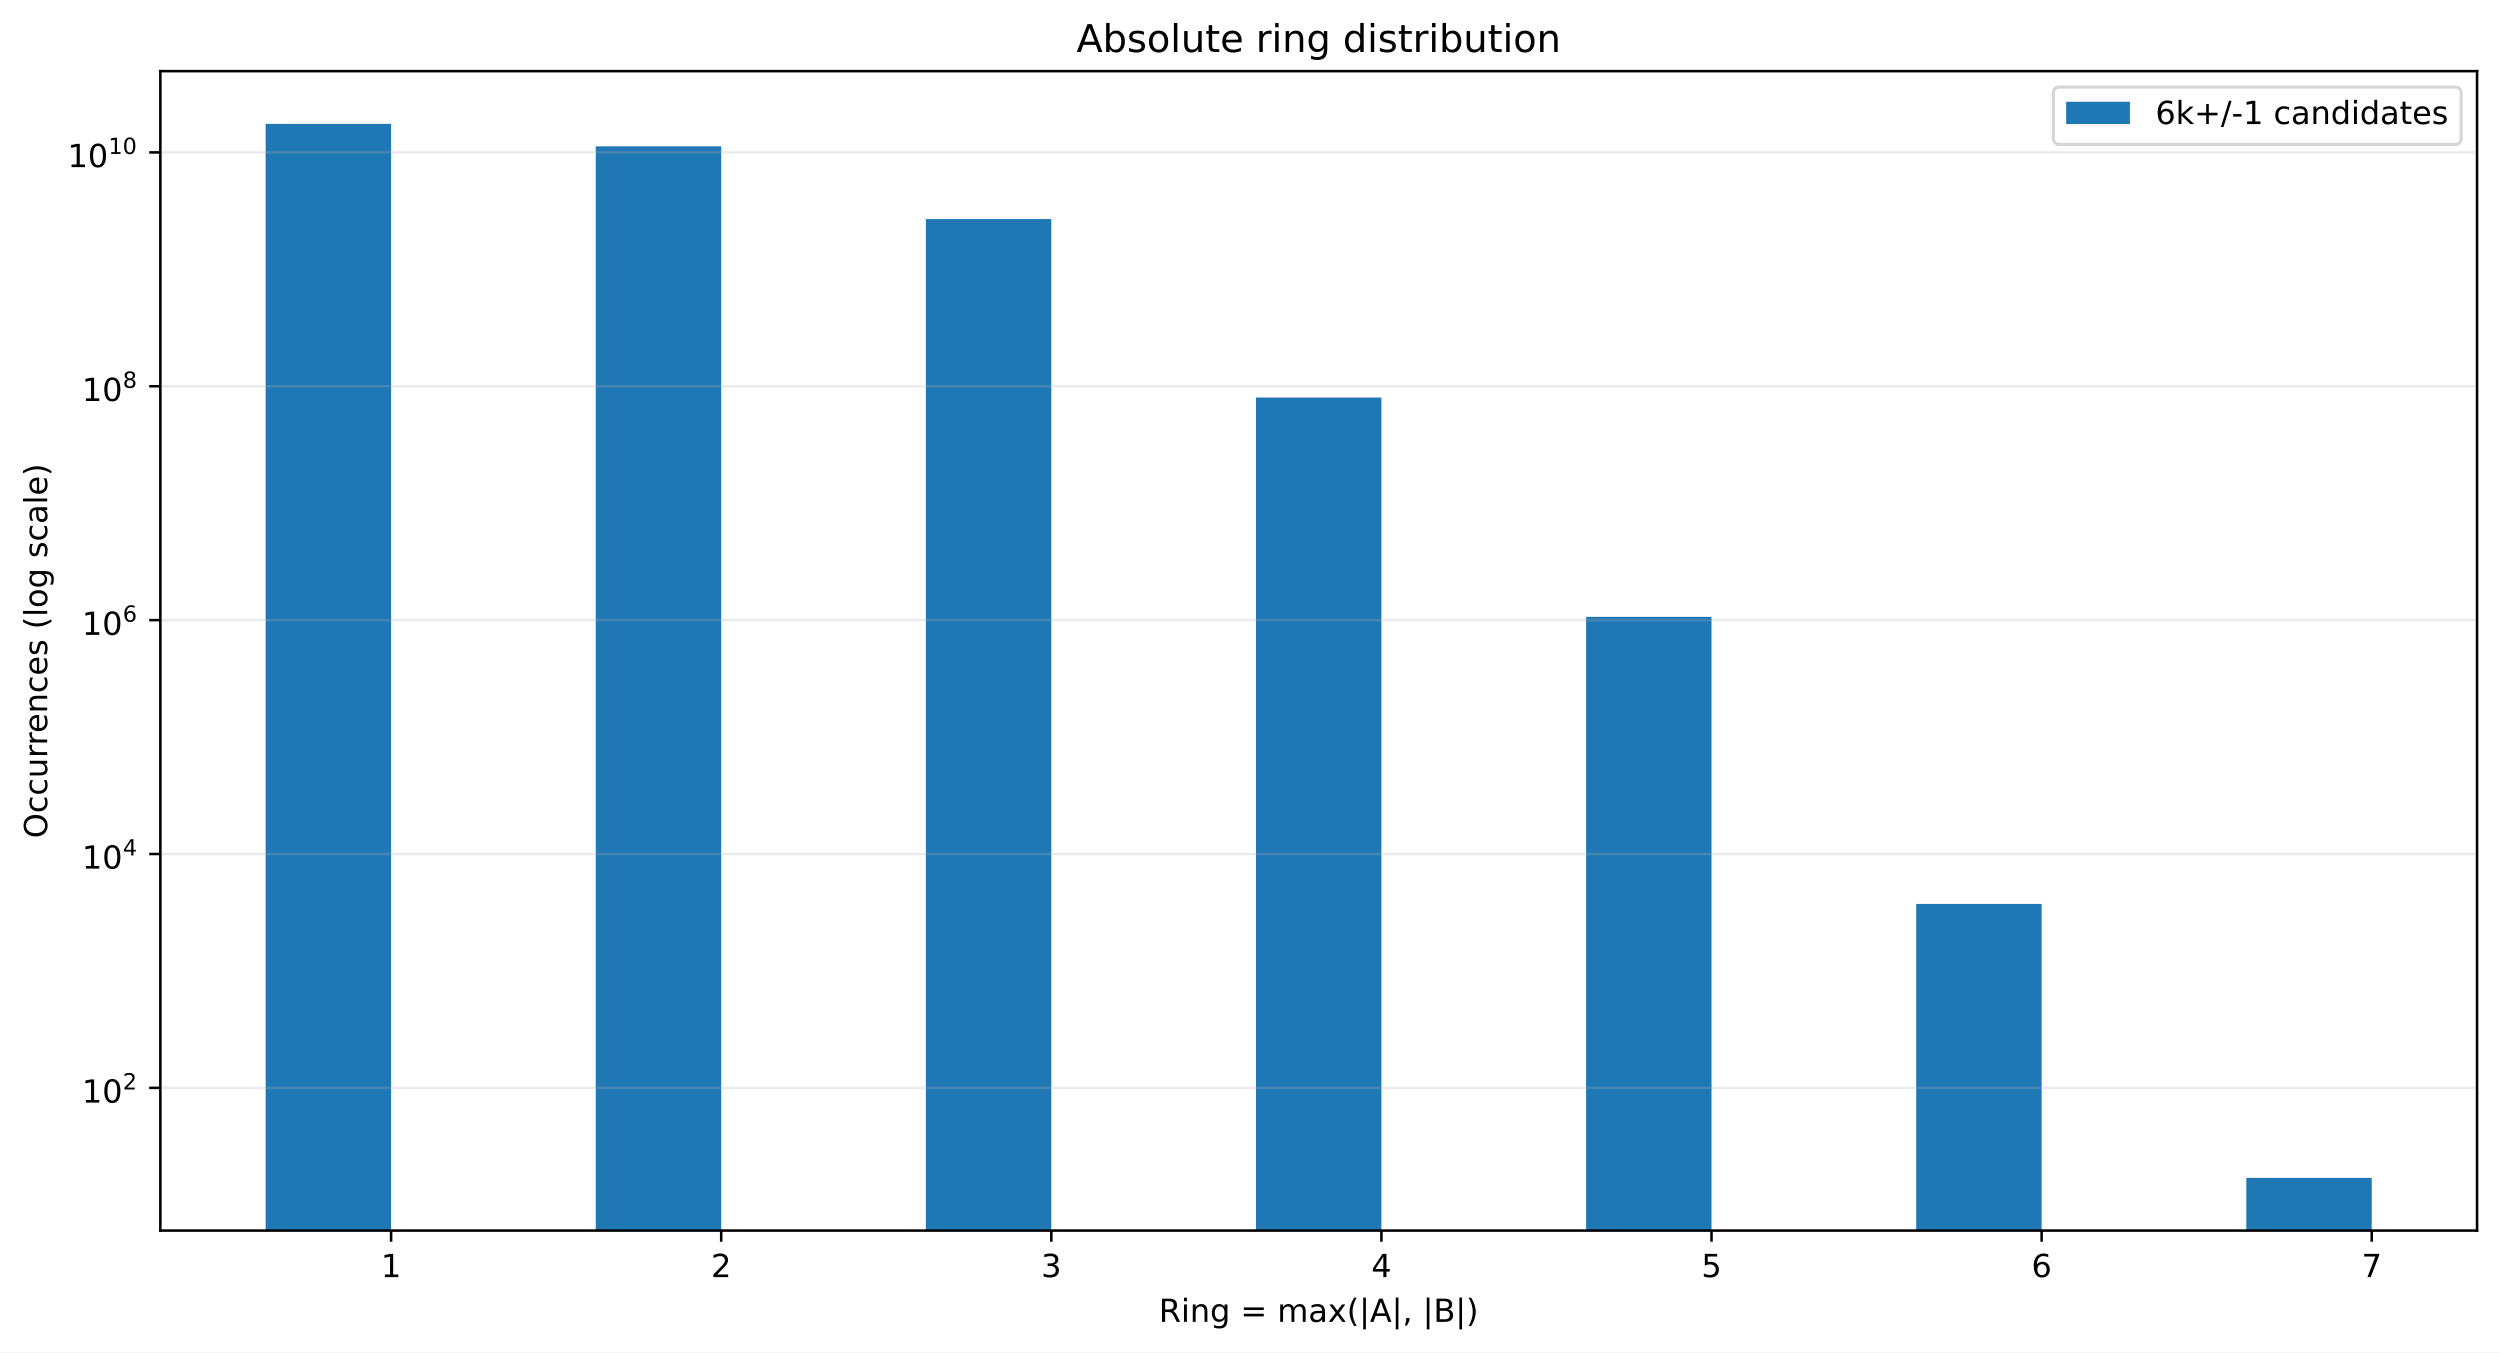
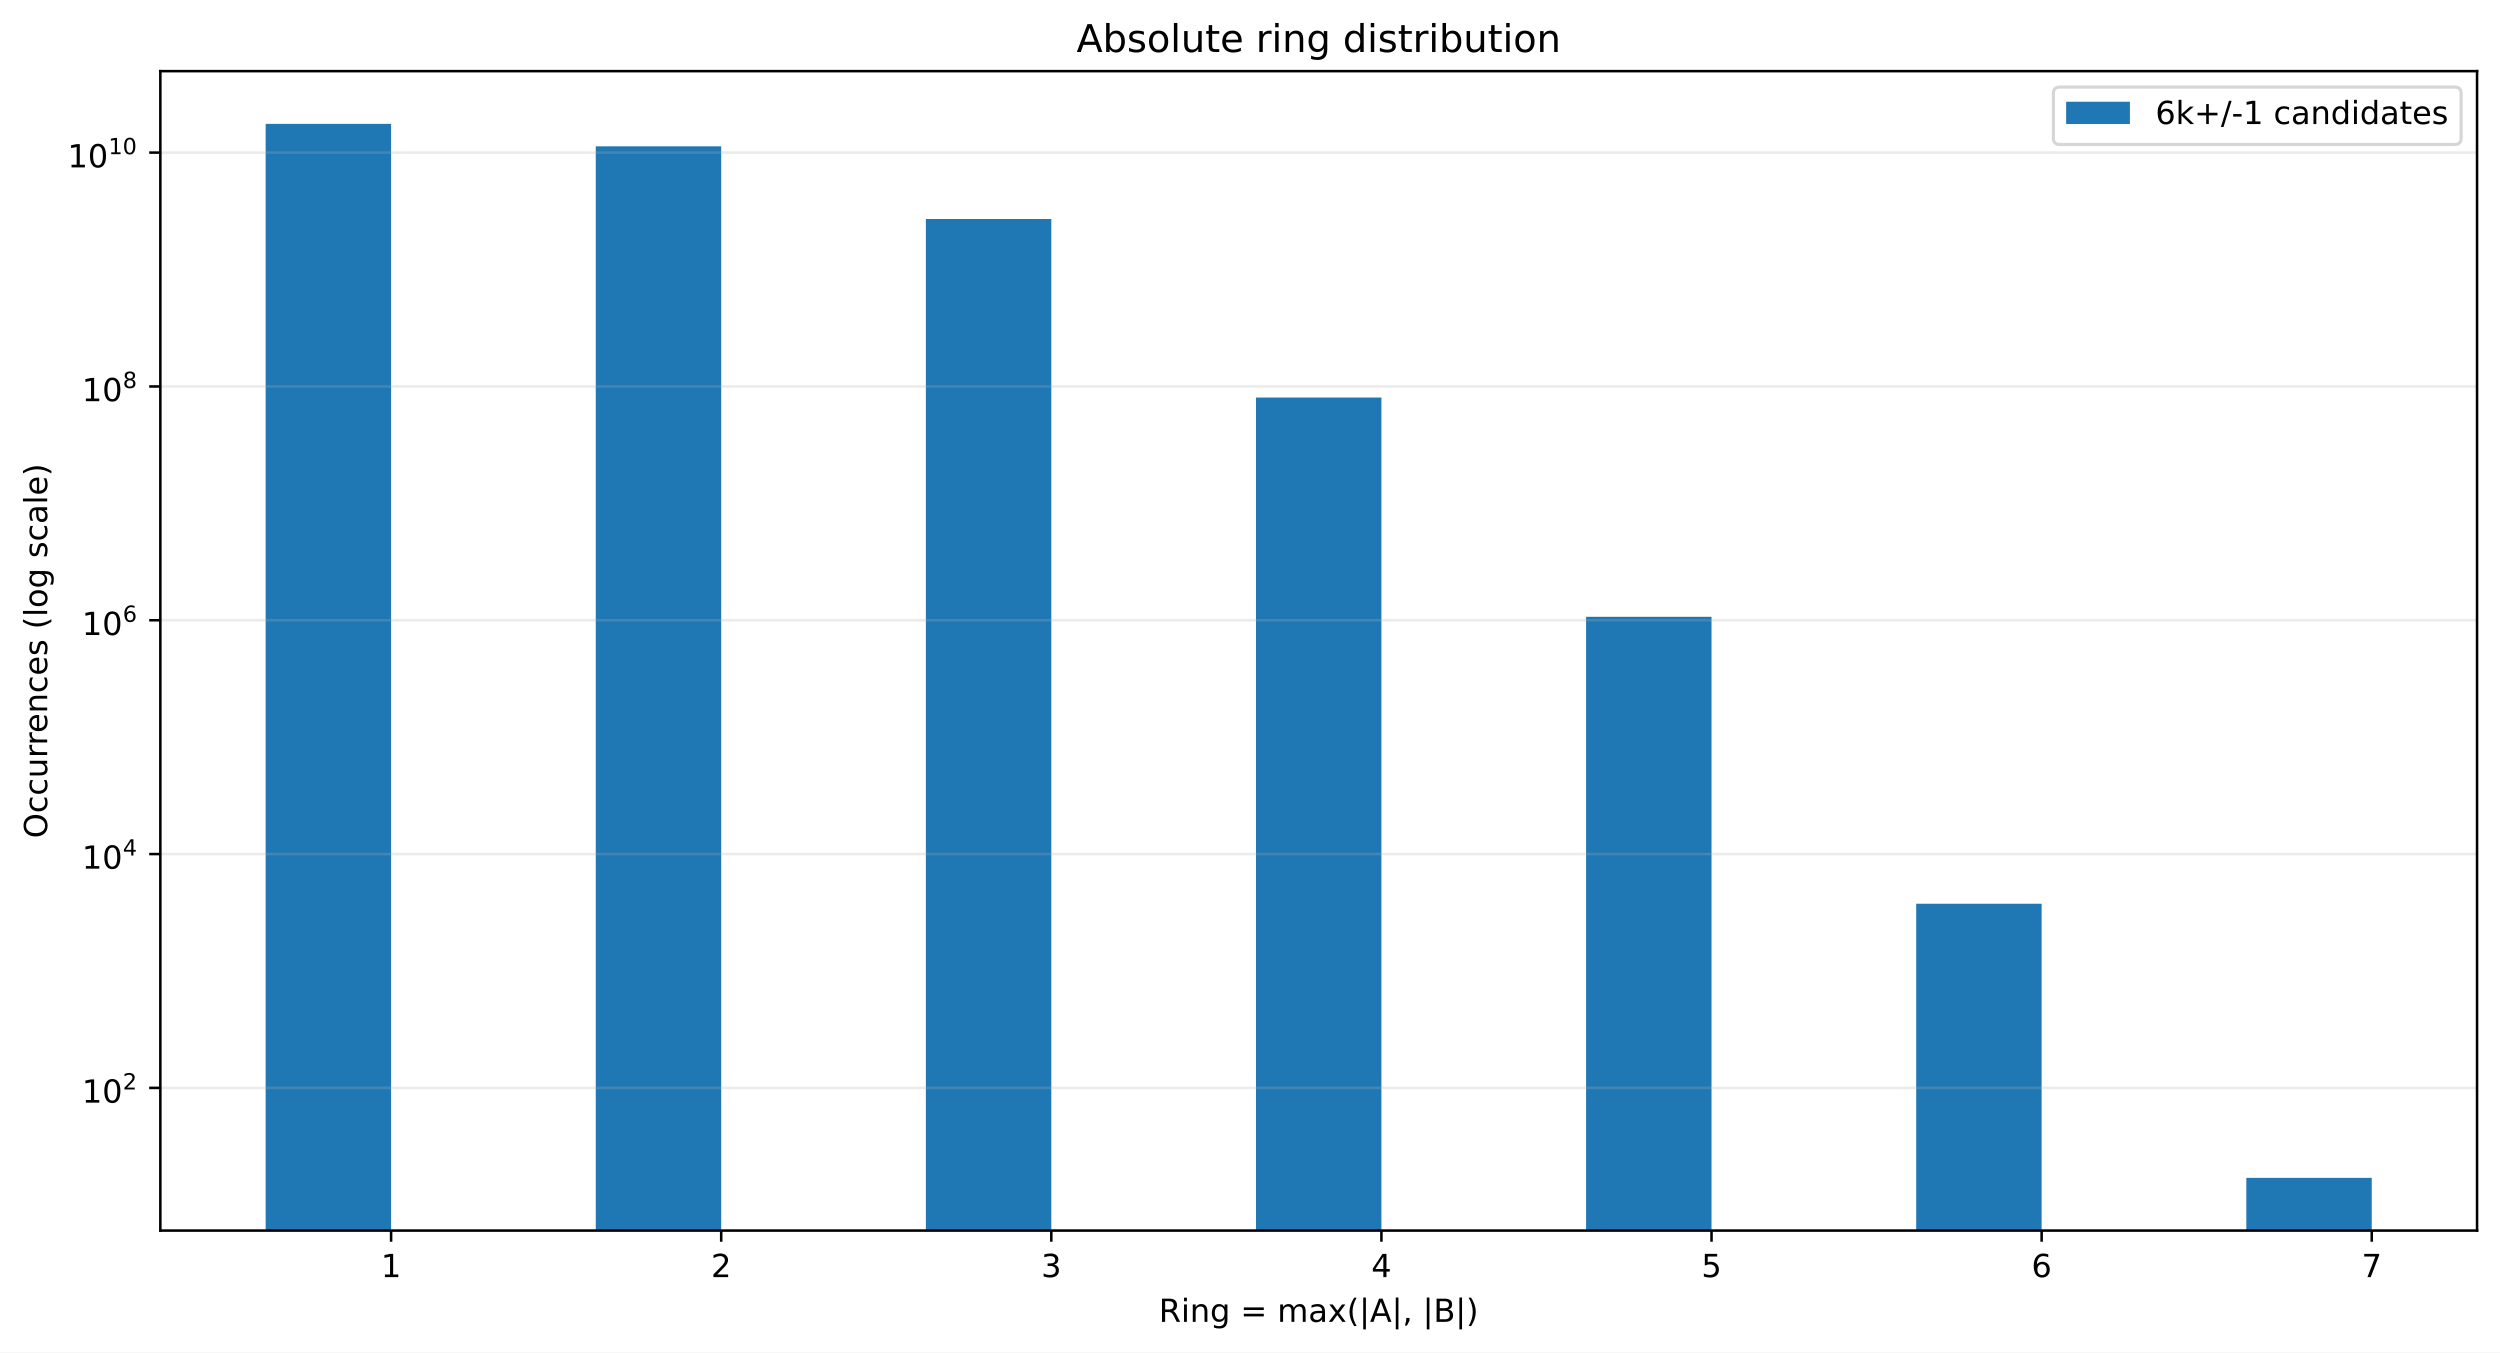
<svg xmlns="http://www.w3.org/2000/svg" xmlns:xlink="http://www.w3.org/1999/xlink" width="784.258pt" height="424.28pt" viewBox="0 0 784.258 424.28" version="1.1">
  <defs>
    <style type="text/css">*{stroke-linejoin: round; stroke-linecap: butt}</style>
  </defs>
  <g id="figure_1">
    <g id="patch_1">
      <path d="M 0 424.28  L 784.258 424.28  L 784.258 0  L 0 0  z " style="fill: #ffffff" />
    </g>
    <g id="axes_1">
      <g id="patch_2">
        <path d="M 50.301 386.036  L 777.058 386.036  L 777.058 22.318  L 50.301 22.318  z " style="fill: #ffffff" />
      </g>
      <g id="patch_3">
-         <path d="M 83.335 37098.531  L 122.687 37098.531  L 122.687 38.851  L 83.335 38.851  z " clip-path="url(#p312a51eb94)" style="fill: #1f77b4" />
+         <path d="M 83.335 37089.783  L 122.687 37089.783  L 122.687 38.851  L 83.335 38.851  z " clip-path="url(#pfaf88ea5ab)" style="fill: #1f77b4" />
      </g>
      <g id="patch_4">
-         <path d="M 186.891 37098.531  L 226.243 37098.531  L 226.243 45.912  L 186.891 45.912  z " clip-path="url(#p312a51eb94)" style="fill: #1f77b4" />
+         <path d="M 186.891 37089.783  L 226.243 37089.783  L 226.243 45.91  L 186.891 45.91  z " clip-path="url(#pfaf88ea5ab)" style="fill: #1f77b4" />
      </g>
      <g id="patch_5">
-         <path d="M 290.448 37098.531  L 329.799 37098.531  L 329.799 68.718  L 290.448 68.718  z " clip-path="url(#p312a51eb94)" style="fill: #1f77b4" />
+         <path d="M 290.448 37089.783  L 329.799 37089.783  L 329.799 68.71  L 290.448 68.71  z " clip-path="url(#pfaf88ea5ab)" style="fill: #1f77b4" />
      </g>
      <g id="patch_6">
-         <path d="M 394.004 37098.531  L 433.355 37098.531  L 433.355 124.718  L 394.004 124.718  z " clip-path="url(#p312a51eb94)" style="fill: #1f77b4" />
+         <path d="M 394.004 37089.783  L 433.355 37089.783  L 433.355 124.697  L 394.004 124.697  z " clip-path="url(#pfaf88ea5ab)" style="fill: #1f77b4" />
      </g>
      <g id="patch_7">
-         <path d="M 497.56 37098.531  L 536.912 37098.531  L 536.912 193.522  L 497.56 193.522  z " clip-path="url(#p312a51eb94)" style="fill: #1f77b4" />
+         <path d="M 497.56 37089.783  L 536.912 37089.783  L 536.912 193.484  L 497.56 193.484  z " clip-path="url(#pfaf88ea5ab)" style="fill: #1f77b4" />
      </g>
      <g id="patch_8">
-         <path d="M 601.116 37098.531  L 640.468 37098.531  L 640.468 283.574  L 601.116 283.574  z " clip-path="url(#p312a51eb94)" style="fill: #1f77b4" />
+         <path d="M 601.116 37089.783  L 640.468 37089.783  L 640.468 283.505  L 601.116 283.505  z " clip-path="url(#pfaf88ea5ab)" style="fill: #1f77b4" />
      </g>
      <g id="patch_9">
-         <path d="M 704.673 37098.531  L 744.024 37098.531  L 744.024 369.503  L 704.673 369.503  z " clip-path="url(#p312a51eb94)" style="fill: #1f77b4" />
+         <path d="M 704.673 37089.783  L 744.024 37089.783  L 744.024 369.503  L 704.673 369.503  z " clip-path="url(#pfaf88ea5ab)" style="fill: #1f77b4" />
      </g>
      <g id="matplotlib.axis_1">
        <g id="xtick_1">
          <g id="line2d_1">
            <defs>
-               <path id="m508e357314" d="M 0 0  L 0 3.5  " style="stroke: #000000; stroke-width: 0.8" />
+               <path id="m8eddb2e930" d="M 0 0  L 0 3.5  " style="stroke: #000000; stroke-width: 0.8" />
            </defs>
            <g>
-               <use xlink:href="#m508e357314" x="122.687" y="386.036" style="stroke: #000000; stroke-width: 0.8" />
+               <use xlink:href="#m8eddb2e930" x="122.687" y="386.036" style="stroke: #000000; stroke-width: 0.8" />
            </g>
          </g>
          <g id="text_1">
            <g transform="translate(119.5053 400.6334) scale(0.1 -0.1)">
              <defs>
                <path id="DejaVuSans-14" d="M 794 531  L 1825 531  L 1825 4091  L 703 3866  L 703 4441  L 1819 4666  L 2450 4666  L 2450 531  L 3481 531  L 3481 0  L 794 0  L 794 531  z " transform="scale(0.015625)" />
              </defs>
              <use xlink:href="#DejaVuSans-14" />
            </g>
          </g>
        </g>
        <g id="xtick_2">
          <g id="line2d_2">
            <g>
-               <use xlink:href="#m508e357314" x="226.243" y="386.036" style="stroke: #000000; stroke-width: 0.8" />
+               <use xlink:href="#m8eddb2e930" x="226.243" y="386.036" style="stroke: #000000; stroke-width: 0.8" />
            </g>
          </g>
          <g id="text_2">
            <g transform="translate(223.0616 400.6334) scale(0.1 -0.1)">
              <defs>
                <path id="DejaVuSans-15" d="M 1228 531  L 3431 531  L 3431 0  L 469 0  L 469 531  Q 828 903 1448 1529  Q 2069 2156 2228 2338  Q 2531 2678 2651 2914  Q 2772 3150 2772 3378  Q 2772 3750 2511 3984  Q 2250 4219 1831 4219  Q 1534 4219 1204 4116  Q 875 4013 500 3803  L 500 4441  Q 881 4594 1212 4672  Q 1544 4750 1819 4750  Q 2544 4750 2975 4387  Q 3406 4025 3406 3419  Q 3406 3131 3298 2873  Q 3191 2616 2906 2266  Q 2828 2175 2409 1742  Q 1991 1309 1228 531  z " transform="scale(0.015625)" />
              </defs>
              <use xlink:href="#DejaVuSans-15" />
            </g>
          </g>
        </g>
        <g id="xtick_3">
          <g id="line2d_3">
            <g>
-               <use xlink:href="#m508e357314" x="329.799" y="386.036" style="stroke: #000000; stroke-width: 0.8" />
+               <use xlink:href="#m8eddb2e930" x="329.799" y="386.036" style="stroke: #000000; stroke-width: 0.8" />
            </g>
          </g>
          <g id="text_3">
            <g transform="translate(326.6178 400.6334) scale(0.1 -0.1)">
              <defs>
                <path id="DejaVuSans-16" d="M 2597 2516  Q 3050 2419 3304 2112  Q 3559 1806 3559 1356  Q 3559 666 3084 287  Q 2609 -91 1734 -91  Q 1441 -91 1130 -33  Q 819 25 488 141  L 488 750  Q 750 597 1062 519  Q 1375 441 1716 441  Q 2309 441 2620 675  Q 2931 909 2931 1356  Q 2931 1769 2642 2001  Q 2353 2234 1838 2234  L 1294 2234  L 1294 2753  L 1863 2753  Q 2328 2753 2575 2939  Q 2822 3125 2822 3475  Q 2822 3834 2567 4026  Q 2313 4219 1838 4219  Q 1578 4219 1281 4162  Q 984 4106 628 3988  L 628 4550  Q 988 4650 1302 4700  Q 1616 4750 1894 4750  Q 2613 4750 3031 4423  Q 3450 4097 3450 3541  Q 3450 3153 3228 2886  Q 3006 2619 2597 2516  z " transform="scale(0.015625)" />
              </defs>
              <use xlink:href="#DejaVuSans-16" />
            </g>
          </g>
        </g>
        <g id="xtick_4">
          <g id="line2d_4">
            <g>
-               <use xlink:href="#m508e357314" x="433.355" y="386.036" style="stroke: #000000; stroke-width: 0.8" />
+               <use xlink:href="#m8eddb2e930" x="433.355" y="386.036" style="stroke: #000000; stroke-width: 0.8" />
            </g>
          </g>
          <g id="text_4">
            <g transform="translate(430.174 400.6334) scale(0.1 -0.1)">
              <defs>
                <path id="DejaVuSans-17" d="M 2419 4116  L 825 1625  L 2419 1625  L 2419 4116  z M 2253 4666  L 3047 4666  L 3047 1625  L 3713 1625  L 3713 1100  L 3047 1100  L 3047 0  L 2419 0  L 2419 1100  L 313 1100  L 313 1709  L 2253 4666  z " transform="scale(0.015625)" />
              </defs>
              <use xlink:href="#DejaVuSans-17" />
            </g>
          </g>
        </g>
        <g id="xtick_5">
          <g id="line2d_5">
            <g>
-               <use xlink:href="#m508e357314" x="536.912" y="386.036" style="stroke: #000000; stroke-width: 0.8" />
+               <use xlink:href="#m8eddb2e930" x="536.912" y="386.036" style="stroke: #000000; stroke-width: 0.8" />
            </g>
          </g>
          <g id="text_5">
            <g transform="translate(533.7303 400.6334) scale(0.1 -0.1)">
              <defs>
                <path id="DejaVuSans-18" d="M 691 4666  L 3169 4666  L 3169 4134  L 1269 4134  L 1269 2991  Q 1406 3038 1543 3061  Q 1681 3084 1819 3084  Q 2600 3084 3056 2656  Q 3513 2228 3513 1497  Q 3513 744 3044 326  Q 2575 -91 1722 -91  Q 1428 -91 1123 -41  Q 819 9 494 109  L 494 744  Q 775 591 1075 516  Q 1375 441 1709 441  Q 2250 441 2565 725  Q 2881 1009 2881 1497  Q 2881 1984 2565 2268  Q 2250 2553 1709 2553  Q 1456 2553 1204 2497  Q 953 2441 691 2322  L 691 4666  z " transform="scale(0.015625)" />
              </defs>
              <use xlink:href="#DejaVuSans-18" />
            </g>
          </g>
        </g>
        <g id="xtick_6">
          <g id="line2d_6">
            <g>
-               <use xlink:href="#m508e357314" x="640.468" y="386.036" style="stroke: #000000; stroke-width: 0.8" />
+               <use xlink:href="#m8eddb2e930" x="640.468" y="386.036" style="stroke: #000000; stroke-width: 0.8" />
            </g>
          </g>
          <g id="text_6">
            <g transform="translate(637.2865 400.6334) scale(0.1 -0.1)">
              <defs>
                <path id="DejaVuSans-19" d="M 2113 2584  Q 1688 2584 1439 2293  Q 1191 2003 1191 1497  Q 1191 994 1439 701  Q 1688 409 2113 409  Q 2538 409 2786 701  Q 3034 994 3034 1497  Q 3034 2003 2786 2293  Q 2538 2584 2113 2584  z M 3366 4563  L 3366 3988  Q 3128 4100 2886 4159  Q 2644 4219 2406 4219  Q 1781 4219 1451 3797  Q 1122 3375 1075 2522  Q 1259 2794 1537 2939  Q 1816 3084 2150 3084  Q 2853 3084 3261 2657  Q 3669 2231 3669 1497  Q 3669 778 3244 343  Q 2819 -91 2113 -91  Q 1303 -91 875 529  Q 447 1150 447 2328  Q 447 3434 972 4092  Q 1497 4750 2381 4750  Q 2619 4750 2861 4703  Q 3103 4656 3366 4563  z " transform="scale(0.015625)" />
              </defs>
              <use xlink:href="#DejaVuSans-19" />
            </g>
          </g>
        </g>
        <g id="xtick_7">
          <g id="line2d_7">
            <g>
-               <use xlink:href="#m508e357314" x="744.024" y="386.036" style="stroke: #000000; stroke-width: 0.8" />
+               <use xlink:href="#m8eddb2e930" x="744.024" y="386.036" style="stroke: #000000; stroke-width: 0.8" />
            </g>
          </g>
          <g id="text_7">
            <g transform="translate(740.8427 400.6334) scale(0.1 -0.1)">
              <defs>
                <path id="DejaVuSans-1a" d="M 525 4666  L 3525 4666  L 3525 4397  L 1831 0  L 1172 0  L 2766 4134  L 525 4134  L 525 4666  z " transform="scale(0.015625)" />
              </defs>
              <use xlink:href="#DejaVuSans-1a" />
            </g>
          </g>
        </g>
        <g id="text_8">
          <g transform="translate(363.5437 414.678) scale(0.1 -0.1)">
            <defs>
              <path id="DejaVuSans-35" d="M 2841 2188  Q 3044 2119 3236 1894  Q 3428 1669 3622 1275  L 4263 0  L 3584 0  L 2988 1197  Q 2756 1666 2539 1819  Q 2322 1972 1947 1972  L 1259 1972  L 1259 0  L 628 0  L 628 4666  L 2053 4666  Q 2853 4666 3247 4331  Q 3641 3997 3641 3322  Q 3641 2881 3436 2590  Q 3231 2300 2841 2188  z M 1259 4147  L 1259 2491  L 2053 2491  Q 2509 2491 2742 2702  Q 2975 2913 2975 3322  Q 2975 3731 2742 3939  Q 2509 4147 2053 4147  L 1259 4147  z " transform="scale(0.015625)" />
              <path id="DejaVuSans-4c" d="M 603 3500  L 1178 3500  L 1178 0  L 603 0  L 603 3500  z M 603 4863  L 1178 4863  L 1178 4134  L 603 4134  L 603 4863  z " transform="scale(0.015625)" />
              <path id="DejaVuSans-51" d="M 3513 2113  L 3513 0  L 2938 0  L 2938 2094  Q 2938 2591 2744 2837  Q 2550 3084 2163 3084  Q 1697 3084 1428 2787  Q 1159 2491 1159 1978  L 1159 0  L 581 0  L 581 3500  L 1159 3500  L 1159 2956  Q 1366 3272 1645 3428  Q 1925 3584 2291 3584  Q 2894 3584 3203 3211  Q 3513 2838 3513 2113  z " transform="scale(0.015625)" />
              <path id="DejaVuSans-4a" d="M 2906 1791  Q 2906 2416 2648 2759  Q 2391 3103 1925 3103  Q 1463 3103 1205 2759  Q 947 2416 947 1791  Q 947 1169 1205 825  Q 1463 481 1925 481  Q 2391 481 2648 825  Q 2906 1169 2906 1791  z M 3481 434  Q 3481 -459 3084 -895  Q 2688 -1331 1869 -1331  Q 1566 -1331 1297 -1286  Q 1028 -1241 775 -1147  L 775 -588  Q 1028 -725 1275 -790  Q 1522 -856 1778 -856  Q 2344 -856 2625 -561  Q 2906 -266 2906 331  L 2906 616  Q 2728 306 2450 153  Q 2172 0 1784 0  Q 1141 0 747 490  Q 353 981 353 1791  Q 353 2603 747 3093  Q 1141 3584 1784 3584  Q 2172 3584 2450 3431  Q 2728 3278 2906 2969  L 2906 3500  L 3481 3500  L 3481 434  z " transform="scale(0.015625)" />
              <path id="DejaVuSans-3" transform="scale(0.015625)" />
              <path id="DejaVuSans-20" d="M 678 2906  L 4684 2906  L 4684 2381  L 678 2381  L 678 2906  z M 678 1631  L 4684 1631  L 4684 1100  L 678 1100  L 678 1631  z " transform="scale(0.015625)" />
              <path id="DejaVuSans-50" d="M 3328 2828  Q 3544 3216 3844 3400  Q 4144 3584 4550 3584  Q 5097 3584 5394 3201  Q 5691 2819 5691 2113  L 5691 0  L 5113 0  L 5113 2094  Q 5113 2597 4934 2840  Q 4756 3084 4391 3084  Q 3944 3084 3684 2787  Q 3425 2491 3425 1978  L 3425 0  L 2847 0  L 2847 2094  Q 2847 2600 2669 2842  Q 2491 3084 2119 3084  Q 1678 3084 1418 2786  Q 1159 2488 1159 1978  L 1159 0  L 581 0  L 581 3500  L 1159 3500  L 1159 2956  Q 1356 3278 1631 3431  Q 1906 3584 2284 3584  Q 2666 3584 2933 3390  Q 3200 3197 3328 2828  z " transform="scale(0.015625)" />
              <path id="DejaVuSans-44" d="M 2194 1759  Q 1497 1759 1228 1600  Q 959 1441 959 1056  Q 959 750 1161 570  Q 1363 391 1709 391  Q 2188 391 2477 730  Q 2766 1069 2766 1631  L 2766 1759  L 2194 1759  z M 3341 1997  L 3341 0  L 2766 0  L 2766 531  Q 2569 213 2275 61  Q 1981 -91 1556 -91  Q 1019 -91 701 211  Q 384 513 384 1019  Q 384 1609 779 1909  Q 1175 2209 1959 2209  L 2766 2209  L 2766 2266  Q 2766 2663 2505 2880  Q 2244 3097 1772 3097  Q 1472 3097 1187 3025  Q 903 2953 641 2809  L 641 3341  Q 956 3463 1253 3523  Q 1550 3584 1831 3584  Q 2591 3584 2966 3190  Q 3341 2797 3341 1997  z " transform="scale(0.015625)" />
              <path id="DejaVuSans-5b" d="M 3513 3500  L 2247 1797  L 3578 0  L 2900 0  L 1881 1375  L 863 0  L 184 0  L 1544 1831  L 300 3500  L 978 3500  L 1906 2253  L 2834 3500  L 3513 3500  z " transform="scale(0.015625)" />
              <path id="DejaVuSans-b" d="M 1984 4856  Q 1566 4138 1362 3434  Q 1159 2731 1159 2009  Q 1159 1288 1364 580  Q 1569 -128 1984 -844  L 1484 -844  Q 1016 -109 783 600  Q 550 1309 550 2009  Q 550 2706 781 3412  Q 1013 4119 1484 4856  L 1984 4856  z " transform="scale(0.015625)" />
              <path id="DejaVuSans-5f" d="M 1344 4891  L 1344 -1509  L 813 -1509  L 813 4891  L 1344 4891  z " transform="scale(0.015625)" />
              <path id="DejaVuSans-24" d="M 2188 4044  L 1331 1722  L 3047 1722  L 2188 4044  z M 1831 4666  L 2547 4666  L 4325 0  L 3669 0  L 3244 1197  L 1141 1197  L 716 0  L 50 0  L 1831 4666  z " transform="scale(0.015625)" />
              <path id="DejaVuSans-f" d="M 750 794  L 1409 794  L 1409 256  L 897 -744  L 494 -744  L 750 256  L 750 794  z " transform="scale(0.015625)" />
              <path id="DejaVuSans-25" d="M 1259 2228  L 1259 519  L 2272 519  Q 2781 519 3026 730  Q 3272 941 3272 1375  Q 3272 1813 3026 2020  Q 2781 2228 2272 2228  L 1259 2228  z M 1259 4147  L 1259 2741  L 2194 2741  Q 2656 2741 2882 2914  Q 3109 3088 3109 3444  Q 3109 3797 2882 3972  Q 2656 4147 2194 4147  L 1259 4147  z M 628 4666  L 2241 4666  Q 2963 4666 3353 4366  Q 3744 4066 3744 3513  Q 3744 3084 3544 2831  Q 3344 2578 2956 2516  Q 3422 2416 3680 2098  Q 3938 1781 3938 1306  Q 3938 681 3513 340  Q 3088 0 2303 0  L 628 0  L 628 4666  z " transform="scale(0.015625)" />
              <path id="DejaVuSans-c" d="M 513 4856  L 1013 4856  Q 1481 4119 1714 3412  Q 1947 2706 1947 2009  Q 1947 1309 1714 600  Q 1481 -109 1013 -844  L 513 -844  Q 928 -128 1133 580  Q 1338 1288 1338 2009  Q 1338 2731 1133 3434  Q 928 4138 513 4856  z " transform="scale(0.015625)" />
            </defs>
            <use xlink:href="#DejaVuSans-35" />
            <use xlink:href="#DejaVuSans-4c" transform="translate(69.48438 0)" />
            <use xlink:href="#DejaVuSans-51" transform="translate(97.26562 0)" />
            <use xlink:href="#DejaVuSans-4a" transform="translate(160.6406 0)" />
            <use xlink:href="#DejaVuSans-3" transform="translate(224.125 0)" />
            <use xlink:href="#DejaVuSans-20" transform="translate(255.9062 0)" />
            <use xlink:href="#DejaVuSans-3" transform="translate(339.7031 0)" />
            <use xlink:href="#DejaVuSans-50" transform="translate(371.4844 0)" />
            <use xlink:href="#DejaVuSans-44" transform="translate(468.8906 0)" />
            <use xlink:href="#DejaVuSans-5b" transform="translate(530.1719 0)" />
            <use xlink:href="#DejaVuSans-b" transform="translate(589.3594 0)" />
            <use xlink:href="#DejaVuSans-5f" transform="translate(628.375 0)" />
            <use xlink:href="#DejaVuSans-24" transform="translate(662.0625 0)" />
            <use xlink:href="#DejaVuSans-5f" transform="translate(730.4688 0)" />
            <use xlink:href="#DejaVuSans-f" transform="translate(764.1562 0)" />
            <use xlink:href="#DejaVuSans-3" transform="translate(795.9375 0)" />
            <use xlink:href="#DejaVuSans-5f" transform="translate(827.7188 0)" />
            <use xlink:href="#DejaVuSans-25" transform="translate(861.4062 0)" />
            <use xlink:href="#DejaVuSans-5f" transform="translate(930.0156 0)" />
            <use xlink:href="#DejaVuSans-c" transform="translate(963.7031 0)" />
          </g>
        </g>
      </g>
      <g id="matplotlib.axis_2">
        <g id="ytick_1">
          <g id="line2d_8">
-             <path d="M 50.301 341.273  L 777.058 341.273  " clip-path="url(#p312a51eb94)" style="fill: none; stroke: #b0b0b0; stroke-opacity: 0.25; stroke-width: 0.8; stroke-linecap: square" />
+             <path d="M 50.301 341.28  L 777.058 341.28  " clip-path="url(#pfaf88ea5ab)" style="fill: none; stroke: #b0b0b0; stroke-opacity: 0.25; stroke-width: 0.8; stroke-linecap: square" />
          </g>
          <g id="line2d_9">
            <defs>
-               <path id="mfd5045d582" d="M 0 0  L -3.5 0  " style="stroke: #000000; stroke-width: 0.8" />
+               <path id="md2a0557064" d="M 0 0  L -3.5 0  " style="stroke: #000000; stroke-width: 0.8" />
            </defs>
            <g>
-               <use xlink:href="#mfd5045d582" x="50.301" y="341.273" style="stroke: #000000; stroke-width: 0.8" />
+               <use xlink:href="#md2a0557064" x="50.301" y="341.28" style="stroke: #000000; stroke-width: 0.8" />
            </g>
          </g>
          <g id="text_9">
-             <g transform="translate(25.70078 345.973) scale(0.1 -0.1)">
+             <g transform="translate(25.70078 345.9798) scale(0.1 -0.1)">
              <defs>
                <path id="DejaVuSans-13" d="M 2034 4250  Q 1547 4250 1301 3770  Q 1056 3291 1056 2328  Q 1056 1369 1301 889  Q 1547 409 2034 409  Q 2525 409 2770 889  Q 3016 1369 3016 2328  Q 3016 3291 2770 3770  Q 2525 4250 2034 4250  z M 2034 4750  Q 2819 4750 3233 4129  Q 3647 3509 3647 2328  Q 3647 1150 3233 529  Q 2819 -91 2034 -91  Q 1250 -91 836 529  Q 422 1150 422 2328  Q 422 3509 836 4129  Q 1250 4750 2034 4750  z " transform="scale(0.015625)" />
              </defs>
              <use xlink:href="#DejaVuSans-14" transform="translate(0 0.746875)" />
              <use xlink:href="#DejaVuSans-13" transform="translate(63.62305 0.746875)" />
              <use xlink:href="#DejaVuSans-15" transform="translate(128.2031 42.04688) scale(0.7)" />
            </g>
          </g>
        </g>
        <g id="ytick_2">
          <g id="line2d_10">
-             <path d="M 50.301 267.905  L 777.058 267.905  " clip-path="url(#p312a51eb94)" style="fill: none; stroke: #b0b0b0; stroke-opacity: 0.25; stroke-width: 0.8; stroke-linecap: square" />
+             <path d="M 50.301 267.929  L 777.058 267.929  " clip-path="url(#pfaf88ea5ab)" style="fill: none; stroke: #b0b0b0; stroke-opacity: 0.25; stroke-width: 0.8; stroke-linecap: square" />
          </g>
          <g id="line2d_11">
            <g>
-               <use xlink:href="#mfd5045d582" x="50.301" y="267.905" style="stroke: #000000; stroke-width: 0.8" />
+               <use xlink:href="#md2a0557064" x="50.301" y="267.929" style="stroke: #000000; stroke-width: 0.8" />
            </g>
          </g>
          <g id="text_10">
-             <g transform="translate(25.70078 272.5553) scale(0.1 -0.1)">
+             <g transform="translate(25.70078 272.5795) scale(0.1 -0.1)">
              <use xlink:href="#DejaVuSans-14" transform="translate(0 0.665625)" />
              <use xlink:href="#DejaVuSans-13" transform="translate(63.62305 0.665625)" />
              <use xlink:href="#DejaVuSans-17" transform="translate(128.2031 41.96563) scale(0.7)" />
            </g>
          </g>
        </g>
        <g id="ytick_3">
          <g id="line2d_12">
-             <path d="M 50.301 194.537  L 777.058 194.537  " clip-path="url(#p312a51eb94)" style="fill: none; stroke: #b0b0b0; stroke-opacity: 0.25; stroke-width: 0.8; stroke-linecap: square" />
+             <path d="M 50.301 194.579  L 777.058 194.579  " clip-path="url(#pfaf88ea5ab)" style="fill: none; stroke: #b0b0b0; stroke-opacity: 0.25; stroke-width: 0.8; stroke-linecap: square" />
          </g>
          <g id="line2d_13">
            <g>
-               <use xlink:href="#mfd5045d582" x="50.301" y="194.537" style="stroke: #000000; stroke-width: 0.8" />
+               <use xlink:href="#md2a0557064" x="50.301" y="194.579" style="stroke: #000000; stroke-width: 0.8" />
            </g>
          </g>
          <g id="text_11">
-             <g transform="translate(25.70078 199.2375) scale(0.1 -0.1)">
+             <g transform="translate(25.70078 199.2791) scale(0.1 -0.1)">
              <use xlink:href="#DejaVuSans-14" transform="translate(0 0.746875)" />
              <use xlink:href="#DejaVuSans-13" transform="translate(63.62305 0.746875)" />
              <use xlink:href="#DejaVuSans-19" transform="translate(128.2031 42.04688) scale(0.7)" />
            </g>
          </g>
        </g>
        <g id="ytick_4">
          <g id="line2d_14">
-             <path d="M 50.301 121.17  L 777.058 121.17  " clip-path="url(#p312a51eb94)" style="fill: none; stroke: #b0b0b0; stroke-opacity: 0.25; stroke-width: 0.8; stroke-linecap: square" />
+             <path d="M 50.301 121.229  L 777.058 121.229  " clip-path="url(#pfaf88ea5ab)" style="fill: none; stroke: #b0b0b0; stroke-opacity: 0.25; stroke-width: 0.8; stroke-linecap: square" />
          </g>
          <g id="line2d_15">
            <g>
-               <use xlink:href="#mfd5045d582" x="50.301" y="121.17" style="stroke: #000000; stroke-width: 0.8" />
+               <use xlink:href="#md2a0557064" x="50.301" y="121.229" style="stroke: #000000; stroke-width: 0.8" />
            </g>
          </g>
          <g id="text_12">
-             <g transform="translate(25.70078 125.8697) scale(0.1 -0.1)">
+             <g transform="translate(25.70078 125.9288) scale(0.1 -0.1)">
              <defs>
                <path id="DejaVuSans-1b" d="M 2034 2216  Q 1584 2216 1326 1975  Q 1069 1734 1069 1313  Q 1069 891 1326 650  Q 1584 409 2034 409  Q 2484 409 2743 651  Q 3003 894 3003 1313  Q 3003 1734 2745 1975  Q 2488 2216 2034 2216  z M 1403 2484  Q 997 2584 770 2862  Q 544 3141 544 3541  Q 544 4100 942 4425  Q 1341 4750 2034 4750  Q 2731 4750 3128 4425  Q 3525 4100 3525 3541  Q 3525 3141 3298 2862  Q 3072 2584 2669 2484  Q 3125 2378 3379 2068  Q 3634 1759 3634 1313  Q 3634 634 3220 271  Q 2806 -91 2034 -91  Q 1263 -91 848 271  Q 434 634 434 1313  Q 434 1759 690 2068  Q 947 2378 1403 2484  z M 1172 3481  Q 1172 3119 1398 2916  Q 1625 2713 2034 2713  Q 2441 2713 2670 2916  Q 2900 3119 2900 3481  Q 2900 3844 2670 4047  Q 2441 4250 2034 4250  Q 1625 4250 1398 4047  Q 1172 3844 1172 3481  z " transform="scale(0.015625)" />
              </defs>
              <use xlink:href="#DejaVuSans-14" transform="translate(0 0.746875)" />
              <use xlink:href="#DejaVuSans-13" transform="translate(63.62305 0.746875)" />
              <use xlink:href="#DejaVuSans-1b" transform="translate(128.2031 42.04688) scale(0.7)" />
            </g>
          </g>
        </g>
        <g id="ytick_5">
          <g id="line2d_16">
-             <path d="M 50.301 47.802  L 777.058 47.802  " clip-path="url(#p312a51eb94)" style="fill: none; stroke: #b0b0b0; stroke-opacity: 0.25; stroke-width: 0.8; stroke-linecap: square" />
+             <path d="M 50.301 47.879  L 777.058 47.879  " clip-path="url(#pfaf88ea5ab)" style="fill: none; stroke: #b0b0b0; stroke-opacity: 0.25; stroke-width: 0.8; stroke-linecap: square" />
          </g>
          <g id="line2d_17">
            <g>
-               <use xlink:href="#mfd5045d582" x="50.301" y="47.802" style="stroke: #000000; stroke-width: 0.8" />
+               <use xlink:href="#md2a0557064" x="50.301" y="47.879" style="stroke: #000000; stroke-width: 0.8" />
            </g>
          </g>
          <g id="text_13">
-             <g transform="translate(21.20078 52.50191) scale(0.1 -0.1)">
+             <g transform="translate(21.20078 52.57854) scale(0.1 -0.1)">
              <use xlink:href="#DejaVuSans-14" transform="translate(0 0.746875)" />
              <use xlink:href="#DejaVuSans-13" transform="translate(63.62305 0.746875)" />
              <use xlink:href="#DejaVuSans-14" transform="translate(128.2031 42.04688) scale(0.7)" />
              <use xlink:href="#DejaVuSans-13" transform="translate(172.7393 42.04688) scale(0.7)" />
            </g>
          </g>
        </g>
        <g id="text_14">
          <g transform="translate(14.79844 262.9551) rotate(-90) scale(0.1 -0.1)">
            <defs>
              <path id="DejaVuSans-32" d="M 2522 4238  Q 1834 4238 1429 3725  Q 1025 3213 1025 2328  Q 1025 1447 1429 934  Q 1834 422 2522 422  Q 3209 422 3611 934  Q 4013 1447 4013 2328  Q 4013 3213 3611 3725  Q 3209 4238 2522 4238  z M 2522 4750  Q 3503 4750 4090 4092  Q 4678 3434 4678 2328  Q 4678 1225 4090 567  Q 3503 -91 2522 -91  Q 1538 -91 948 565  Q 359 1222 359 2328  Q 359 3434 948 4092  Q 1538 4750 2522 4750  z " transform="scale(0.015625)" />
              <path id="DejaVuSans-46" d="M 3122 3366  L 3122 2828  Q 2878 2963 2633 3030  Q 2388 3097 2138 3097  Q 1578 3097 1268 2742  Q 959 2388 959 1747  Q 959 1106 1268 751  Q 1578 397 2138 397  Q 2388 397 2633 464  Q 2878 531 3122 666  L 3122 134  Q 2881 22 2623 -34  Q 2366 -91 2075 -91  Q 1284 -91 818 406  Q 353 903 353 1747  Q 353 2603 823 3093  Q 1294 3584 2113 3584  Q 2378 3584 2631 3529  Q 2884 3475 3122 3366  z " transform="scale(0.015625)" />
              <path id="DejaVuSans-58" d="M 544 1381  L 544 3500  L 1119 3500  L 1119 1403  Q 1119 906 1312 657  Q 1506 409 1894 409  Q 2359 409 2629 706  Q 2900 1003 2900 1516  L 2900 3500  L 3475 3500  L 3475 0  L 2900 0  L 2900 538  Q 2691 219 2414 64  Q 2138 -91 1772 -91  Q 1169 -91 856 284  Q 544 659 544 1381  z M 1991 3584  L 1991 3584  z " transform="scale(0.015625)" />
              <path id="DejaVuSans-55" d="M 2631 2963  Q 2534 3019 2420 3045  Q 2306 3072 2169 3072  Q 1681 3072 1420 2755  Q 1159 2438 1159 1844  L 1159 0  L 581 0  L 581 3500  L 1159 3500  L 1159 2956  Q 1341 3275 1631 3429  Q 1922 3584 2338 3584  Q 2397 3584 2469 3576  Q 2541 3569 2628 3553  L 2631 2963  z " transform="scale(0.015625)" />
              <path id="DejaVuSans-48" d="M 3597 1894  L 3597 1613  L 953 1613  Q 991 1019 1311 708  Q 1631 397 2203 397  Q 2534 397 2845 478  Q 3156 559 3463 722  L 3463 178  Q 3153 47 2828 -22  Q 2503 -91 2169 -91  Q 1331 -91 842 396  Q 353 884 353 1716  Q 353 2575 817 3079  Q 1281 3584 2069 3584  Q 2775 3584 3186 3129  Q 3597 2675 3597 1894  z M 3022 2063  Q 3016 2534 2758 2815  Q 2500 3097 2075 3097  Q 1594 3097 1305 2825  Q 1016 2553 972 2059  L 3022 2063  z " transform="scale(0.015625)" />
              <path id="DejaVuSans-56" d="M 2834 3397  L 2834 2853  Q 2591 2978 2328 3040  Q 2066 3103 1784 3103  Q 1356 3103 1142 2972  Q 928 2841 928 2578  Q 928 2378 1081 2264  Q 1234 2150 1697 2047  L 1894 2003  Q 2506 1872 2764 1633  Q 3022 1394 3022 966  Q 3022 478 2636 193  Q 2250 -91 1575 -91  Q 1294 -91 989 -36  Q 684 19 347 128  L 347 722  Q 666 556 975 473  Q 1284 391 1588 391  Q 1994 391 2212 530  Q 2431 669 2431 922  Q 2431 1156 2273 1281  Q 2116 1406 1581 1522  L 1381 1569  Q 847 1681 609 1914  Q 372 2147 372 2553  Q 372 3047 722 3315  Q 1072 3584 1716 3584  Q 2034 3584 2315 3537  Q 2597 3491 2834 3397  z " transform="scale(0.015625)" />
              <path id="DejaVuSans-4f" d="M 603 4863  L 1178 4863  L 1178 0  L 603 0  L 603 4863  z " transform="scale(0.015625)" />
              <path id="DejaVuSans-52" d="M 1959 3097  Q 1497 3097 1228 2736  Q 959 2375 959 1747  Q 959 1119 1226 758  Q 1494 397 1959 397  Q 2419 397 2687 759  Q 2956 1122 2956 1747  Q 2956 2369 2687 2733  Q 2419 3097 1959 3097  z M 1959 3584  Q 2709 3584 3137 3096  Q 3566 2609 3566 1747  Q 3566 888 3137 398  Q 2709 -91 1959 -91  Q 1206 -91 779 398  Q 353 888 353 1747  Q 353 2609 779 3096  Q 1206 3584 1959 3584  z " transform="scale(0.015625)" />
            </defs>
            <use xlink:href="#DejaVuSans-32" />
            <use xlink:href="#DejaVuSans-46" transform="translate(78.71875 0)" />
            <use xlink:href="#DejaVuSans-46" transform="translate(133.7031 0)" />
            <use xlink:href="#DejaVuSans-58" transform="translate(188.6875 0)" />
            <use xlink:href="#DejaVuSans-55" transform="translate(252.0625 0)" />
            <use xlink:href="#DejaVuSans-55" transform="translate(291.4219 0)" />
            <use xlink:href="#DejaVuSans-48" transform="translate(330.3281 0)" />
            <use xlink:href="#DejaVuSans-51" transform="translate(391.8594 0)" />
            <use xlink:href="#DejaVuSans-46" transform="translate(455.2344 0)" />
            <use xlink:href="#DejaVuSans-48" transform="translate(510.2188 0)" />
            <use xlink:href="#DejaVuSans-56" transform="translate(571.75 0)" />
            <use xlink:href="#DejaVuSans-3" transform="translate(623.8438 0)" />
            <use xlink:href="#DejaVuSans-b" transform="translate(655.625 0)" />
            <use xlink:href="#DejaVuSans-4f" transform="translate(694.6406 0)" />
            <use xlink:href="#DejaVuSans-52" transform="translate(722.4219 0)" />
            <use xlink:href="#DejaVuSans-4a" transform="translate(783.6094 0)" />
            <use xlink:href="#DejaVuSans-3" transform="translate(847.0938 0)" />
            <use xlink:href="#DejaVuSans-56" transform="translate(878.875 0)" />
            <use xlink:href="#DejaVuSans-46" transform="translate(930.9688 0)" />
            <use xlink:href="#DejaVuSans-44" transform="translate(985.9531 0)" />
            <use xlink:href="#DejaVuSans-4f" transform="translate(1047.234 0)" />
            <use xlink:href="#DejaVuSans-48" transform="translate(1075.016 0)" />
            <use xlink:href="#DejaVuSans-c" transform="translate(1136.547 0)" />
          </g>
        </g>
      </g>
      <g id="patch_10">
        <path d="M 50.301 386.036  L 50.301 22.318  " style="fill: none; stroke: #000000; stroke-width: 0.8; stroke-linejoin: miter; stroke-linecap: square" />
      </g>
      <g id="patch_11">
        <path d="M 777.058 386.036  L 777.058 22.318  " style="fill: none; stroke: #000000; stroke-width: 0.8; stroke-linejoin: miter; stroke-linecap: square" />
      </g>
      <g id="patch_12">
        <path d="M 50.301 386.036  L 777.058 386.036  " style="fill: none; stroke: #000000; stroke-width: 0.8; stroke-linejoin: miter; stroke-linecap: square" />
      </g>
      <g id="patch_13">
        <path d="M 50.301 22.318  L 777.058 22.318  " style="fill: none; stroke: #000000; stroke-width: 0.8; stroke-linejoin: miter; stroke-linecap: square" />
      </g>
      <g id="text_15">
        <g transform="translate(337.7055 16.31812) scale(0.12 -0.12)">
          <defs>
            <path id="DejaVuSans-45" d="M 3116 1747  Q 3116 2381 2855 2742  Q 2594 3103 2138 3103  Q 1681 3103 1420 2742  Q 1159 2381 1159 1747  Q 1159 1113 1420 752  Q 1681 391 2138 391  Q 2594 391 2855 752  Q 3116 1113 3116 1747  z M 1159 2969  Q 1341 3281 1617 3432  Q 1894 3584 2278 3584  Q 2916 3584 3314 3078  Q 3713 2572 3713 1747  Q 3713 922 3314 415  Q 2916 -91 2278 -91  Q 1894 -91 1617 61  Q 1341 213 1159 525  L 1159 0  L 581 0  L 581 4863  L 1159 4863  L 1159 2969  z " transform="scale(0.015625)" />
            <path id="DejaVuSans-57" d="M 1172 4494  L 1172 3500  L 2356 3500  L 2356 3053  L 1172 3053  L 1172 1153  Q 1172 725 1289 603  Q 1406 481 1766 481  L 2356 481  L 2356 0  L 1766 0  Q 1100 0 847 248  Q 594 497 594 1153  L 594 3053  L 172 3053  L 172 3500  L 594 3500  L 594 4494  L 1172 4494  z " transform="scale(0.015625)" />
            <path id="DejaVuSans-47" d="M 2906 2969  L 2906 4863  L 3481 4863  L 3481 0  L 2906 0  L 2906 525  Q 2725 213 2448 61  Q 2172 -91 1784 -91  Q 1150 -91 751 415  Q 353 922 353 1747  Q 353 2572 751 3078  Q 1150 3584 1784 3584  Q 2172 3584 2448 3432  Q 2725 3281 2906 2969  z M 947 1747  Q 947 1113 1208 752  Q 1469 391 1925 391  Q 2381 391 2643 752  Q 2906 1113 2906 1747  Q 2906 2381 2643 2742  Q 2381 3103 1925 3103  Q 1469 3103 1208 2742  Q 947 2381 947 1747  z " transform="scale(0.015625)" />
          </defs>
          <use xlink:href="#DejaVuSans-24" />
          <use xlink:href="#DejaVuSans-45" transform="translate(68.40625 0)" />
          <use xlink:href="#DejaVuSans-56" transform="translate(131.8906 0)" />
          <use xlink:href="#DejaVuSans-52" transform="translate(183.9844 0)" />
          <use xlink:href="#DejaVuSans-4f" transform="translate(245.1719 0)" />
          <use xlink:href="#DejaVuSans-58" transform="translate(272.9531 0)" />
          <use xlink:href="#DejaVuSans-57" transform="translate(336.3281 0)" />
          <use xlink:href="#DejaVuSans-48" transform="translate(375.5312 0)" />
          <use xlink:href="#DejaVuSans-3" transform="translate(437.0625 0)" />
          <use xlink:href="#DejaVuSans-55" transform="translate(468.8438 0)" />
          <use xlink:href="#DejaVuSans-4c" transform="translate(509.9531 0)" />
          <use xlink:href="#DejaVuSans-51" transform="translate(537.7344 0)" />
          <use xlink:href="#DejaVuSans-4a" transform="translate(601.1094 0)" />
          <use xlink:href="#DejaVuSans-3" transform="translate(664.5938 0)" />
          <use xlink:href="#DejaVuSans-47" transform="translate(696.375 0)" />
          <use xlink:href="#DejaVuSans-4c" transform="translate(759.8594 0)" />
          <use xlink:href="#DejaVuSans-56" transform="translate(787.6406 0)" />
          <use xlink:href="#DejaVuSans-57" transform="translate(839.7344 0)" />
          <use xlink:href="#DejaVuSans-55" transform="translate(878.9375 0)" />
          <use xlink:href="#DejaVuSans-4c" transform="translate(920.0469 0)" />
          <use xlink:href="#DejaVuSans-45" transform="translate(947.8281 0)" />
          <use xlink:href="#DejaVuSans-58" transform="translate(1011.312 0)" />
          <use xlink:href="#DejaVuSans-57" transform="translate(1074.688 0)" />
          <use xlink:href="#DejaVuSans-4c" transform="translate(1113.891 0)" />
          <use xlink:href="#DejaVuSans-52" transform="translate(1141.672 0)" />
          <use xlink:href="#DejaVuSans-51" transform="translate(1202.859 0)" />
        </g>
      </g>
      <g id="legend_1">
        <g id="patch_14">
          <path d="M 646.158 45.319  L 770.058 45.319  Q 772.058 45.319 772.058 43.319  L 772.058 29.318  Q 772.058 27.318 770.058 27.318  L 646.158 27.318  Q 644.158 27.318 644.158 29.318  L 644.158 43.319  Q 644.158 45.319 646.158 45.319  z " style="fill: #ffffff; opacity: 0.8; stroke: #cccccc; stroke-linejoin: miter" />
        </g>
        <g id="patch_15">
          <path d="M 648.158 38.917  L 668.158 38.917  L 668.158 31.917  L 648.158 31.917  z " style="fill: #1f77b4" />
        </g>
        <g id="text_16">
          <g transform="translate(676.1584 38.91656) scale(0.1 -0.1)">
            <defs>
              <path id="DejaVuSans-4e" d="M 581 4863  L 1159 4863  L 1159 1991  L 2875 3500  L 3609 3500  L 1753 1863  L 3688 0  L 2938 0  L 1159 1709  L 1159 0  L 581 0  L 581 4863  z " transform="scale(0.015625)" />
              <path id="DejaVuSans-e" d="M 2944 4013  L 2944 2272  L 4684 2272  L 4684 1741  L 2944 1741  L 2944 0  L 2419 0  L 2419 1741  L 678 1741  L 678 2272  L 2419 2272  L 2419 4013  L 2944 4013  z " transform="scale(0.015625)" />
              <path id="DejaVuSans-12" d="M 1625 4666  L 2156 4666  L 531 -594  L 0 -594  L 1625 4666  z " transform="scale(0.015625)" />
              <path id="DejaVuSans-10" d="M 313 2009  L 1997 2009  L 1997 1497  L 313 1497  L 313 2009  z " transform="scale(0.015625)" />
            </defs>
            <use xlink:href="#DejaVuSans-19" />
            <use xlink:href="#DejaVuSans-4e" transform="translate(63.625 0)" />
            <use xlink:href="#DejaVuSans-e" transform="translate(121.5312 0)" />
            <use xlink:href="#DejaVuSans-12" transform="translate(205.3281 0)" />
            <use xlink:href="#DejaVuSans-10" transform="translate(239.0156 0)" />
            <use xlink:href="#DejaVuSans-14" transform="translate(275.0938 0)" />
            <use xlink:href="#DejaVuSans-3" transform="translate(338.7188 0)" />
            <use xlink:href="#DejaVuSans-46" transform="translate(370.5 0)" />
            <use xlink:href="#DejaVuSans-44" transform="translate(425.4844 0)" />
            <use xlink:href="#DejaVuSans-51" transform="translate(486.7656 0)" />
            <use xlink:href="#DejaVuSans-47" transform="translate(550.1406 0)" />
            <use xlink:href="#DejaVuSans-4c" transform="translate(613.625 0)" />
            <use xlink:href="#DejaVuSans-47" transform="translate(641.4062 0)" />
            <use xlink:href="#DejaVuSans-44" transform="translate(704.8906 0)" />
            <use xlink:href="#DejaVuSans-57" transform="translate(766.1719 0)" />
            <use xlink:href="#DejaVuSans-48" transform="translate(805.375 0)" />
            <use xlink:href="#DejaVuSans-56" transform="translate(866.9062 0)" />
          </g>
        </g>
      </g>
    </g>
  </g>
  <defs>
-     <clipPath id="p312a51eb94">
+     <clipPath id="pfaf88ea5ab">
      <rect x="50.301" y="22.318" width="726.758" height="363.718" />
    </clipPath>
  </defs>
</svg>
